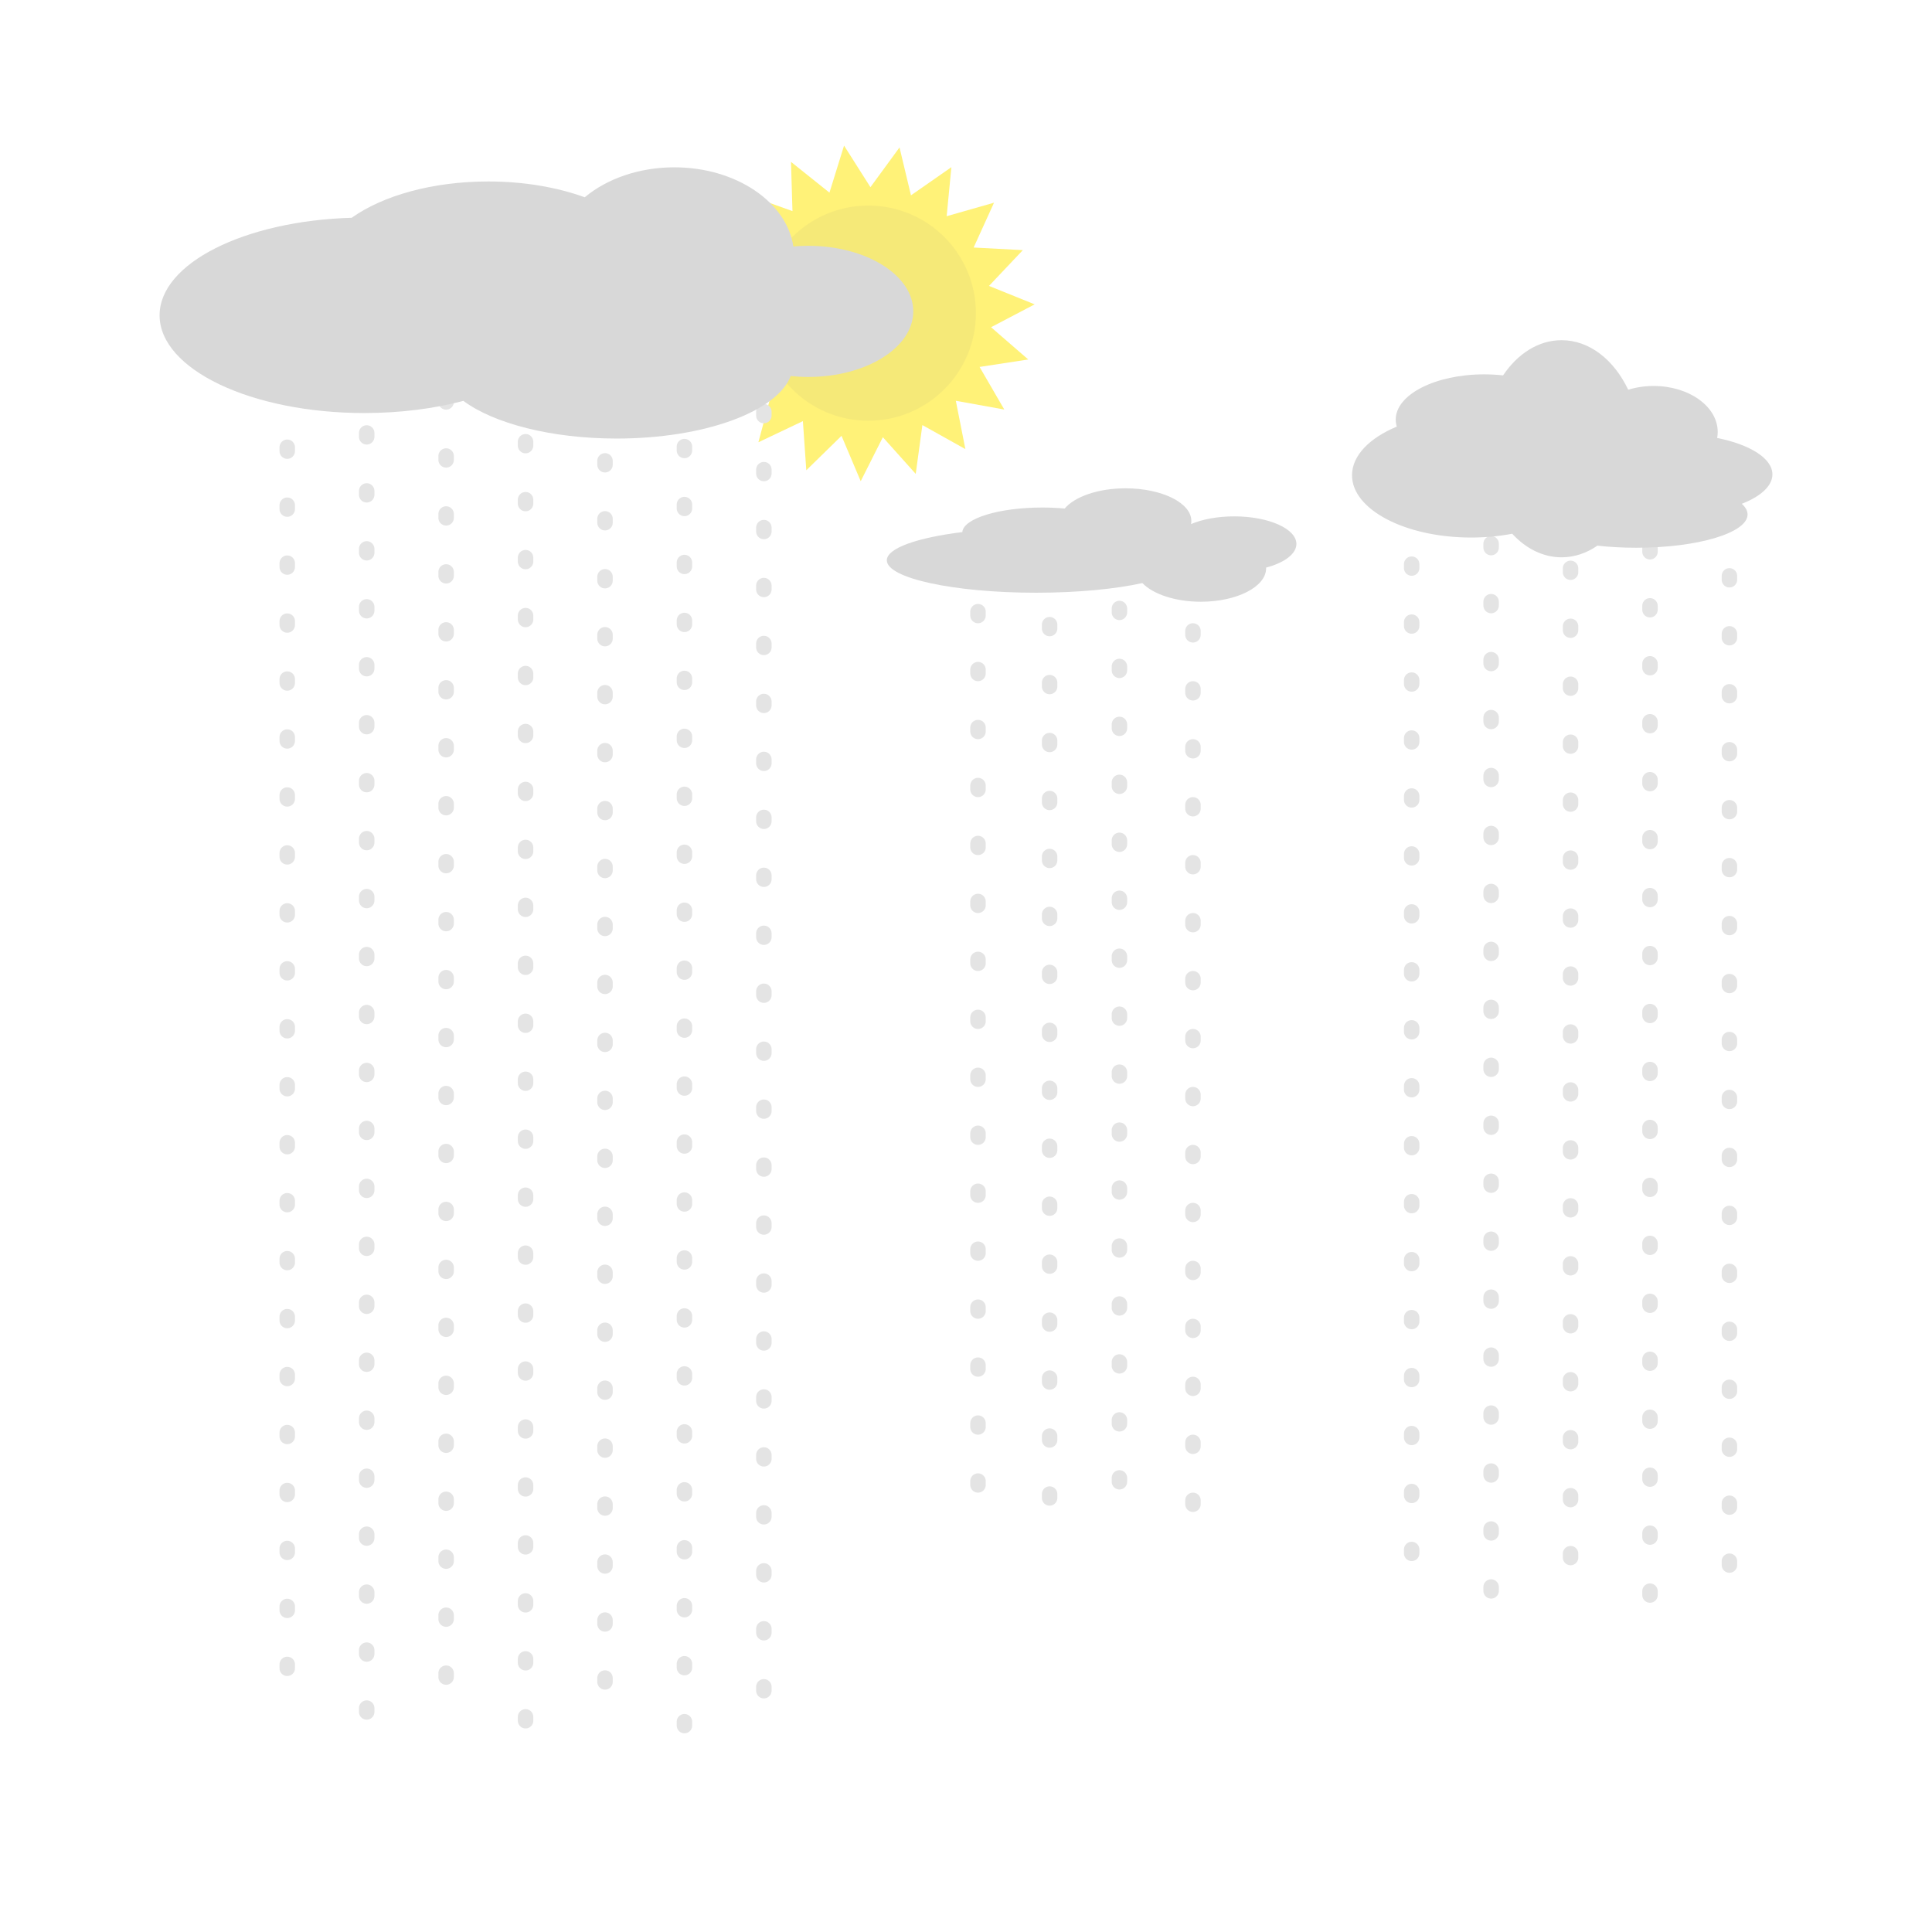
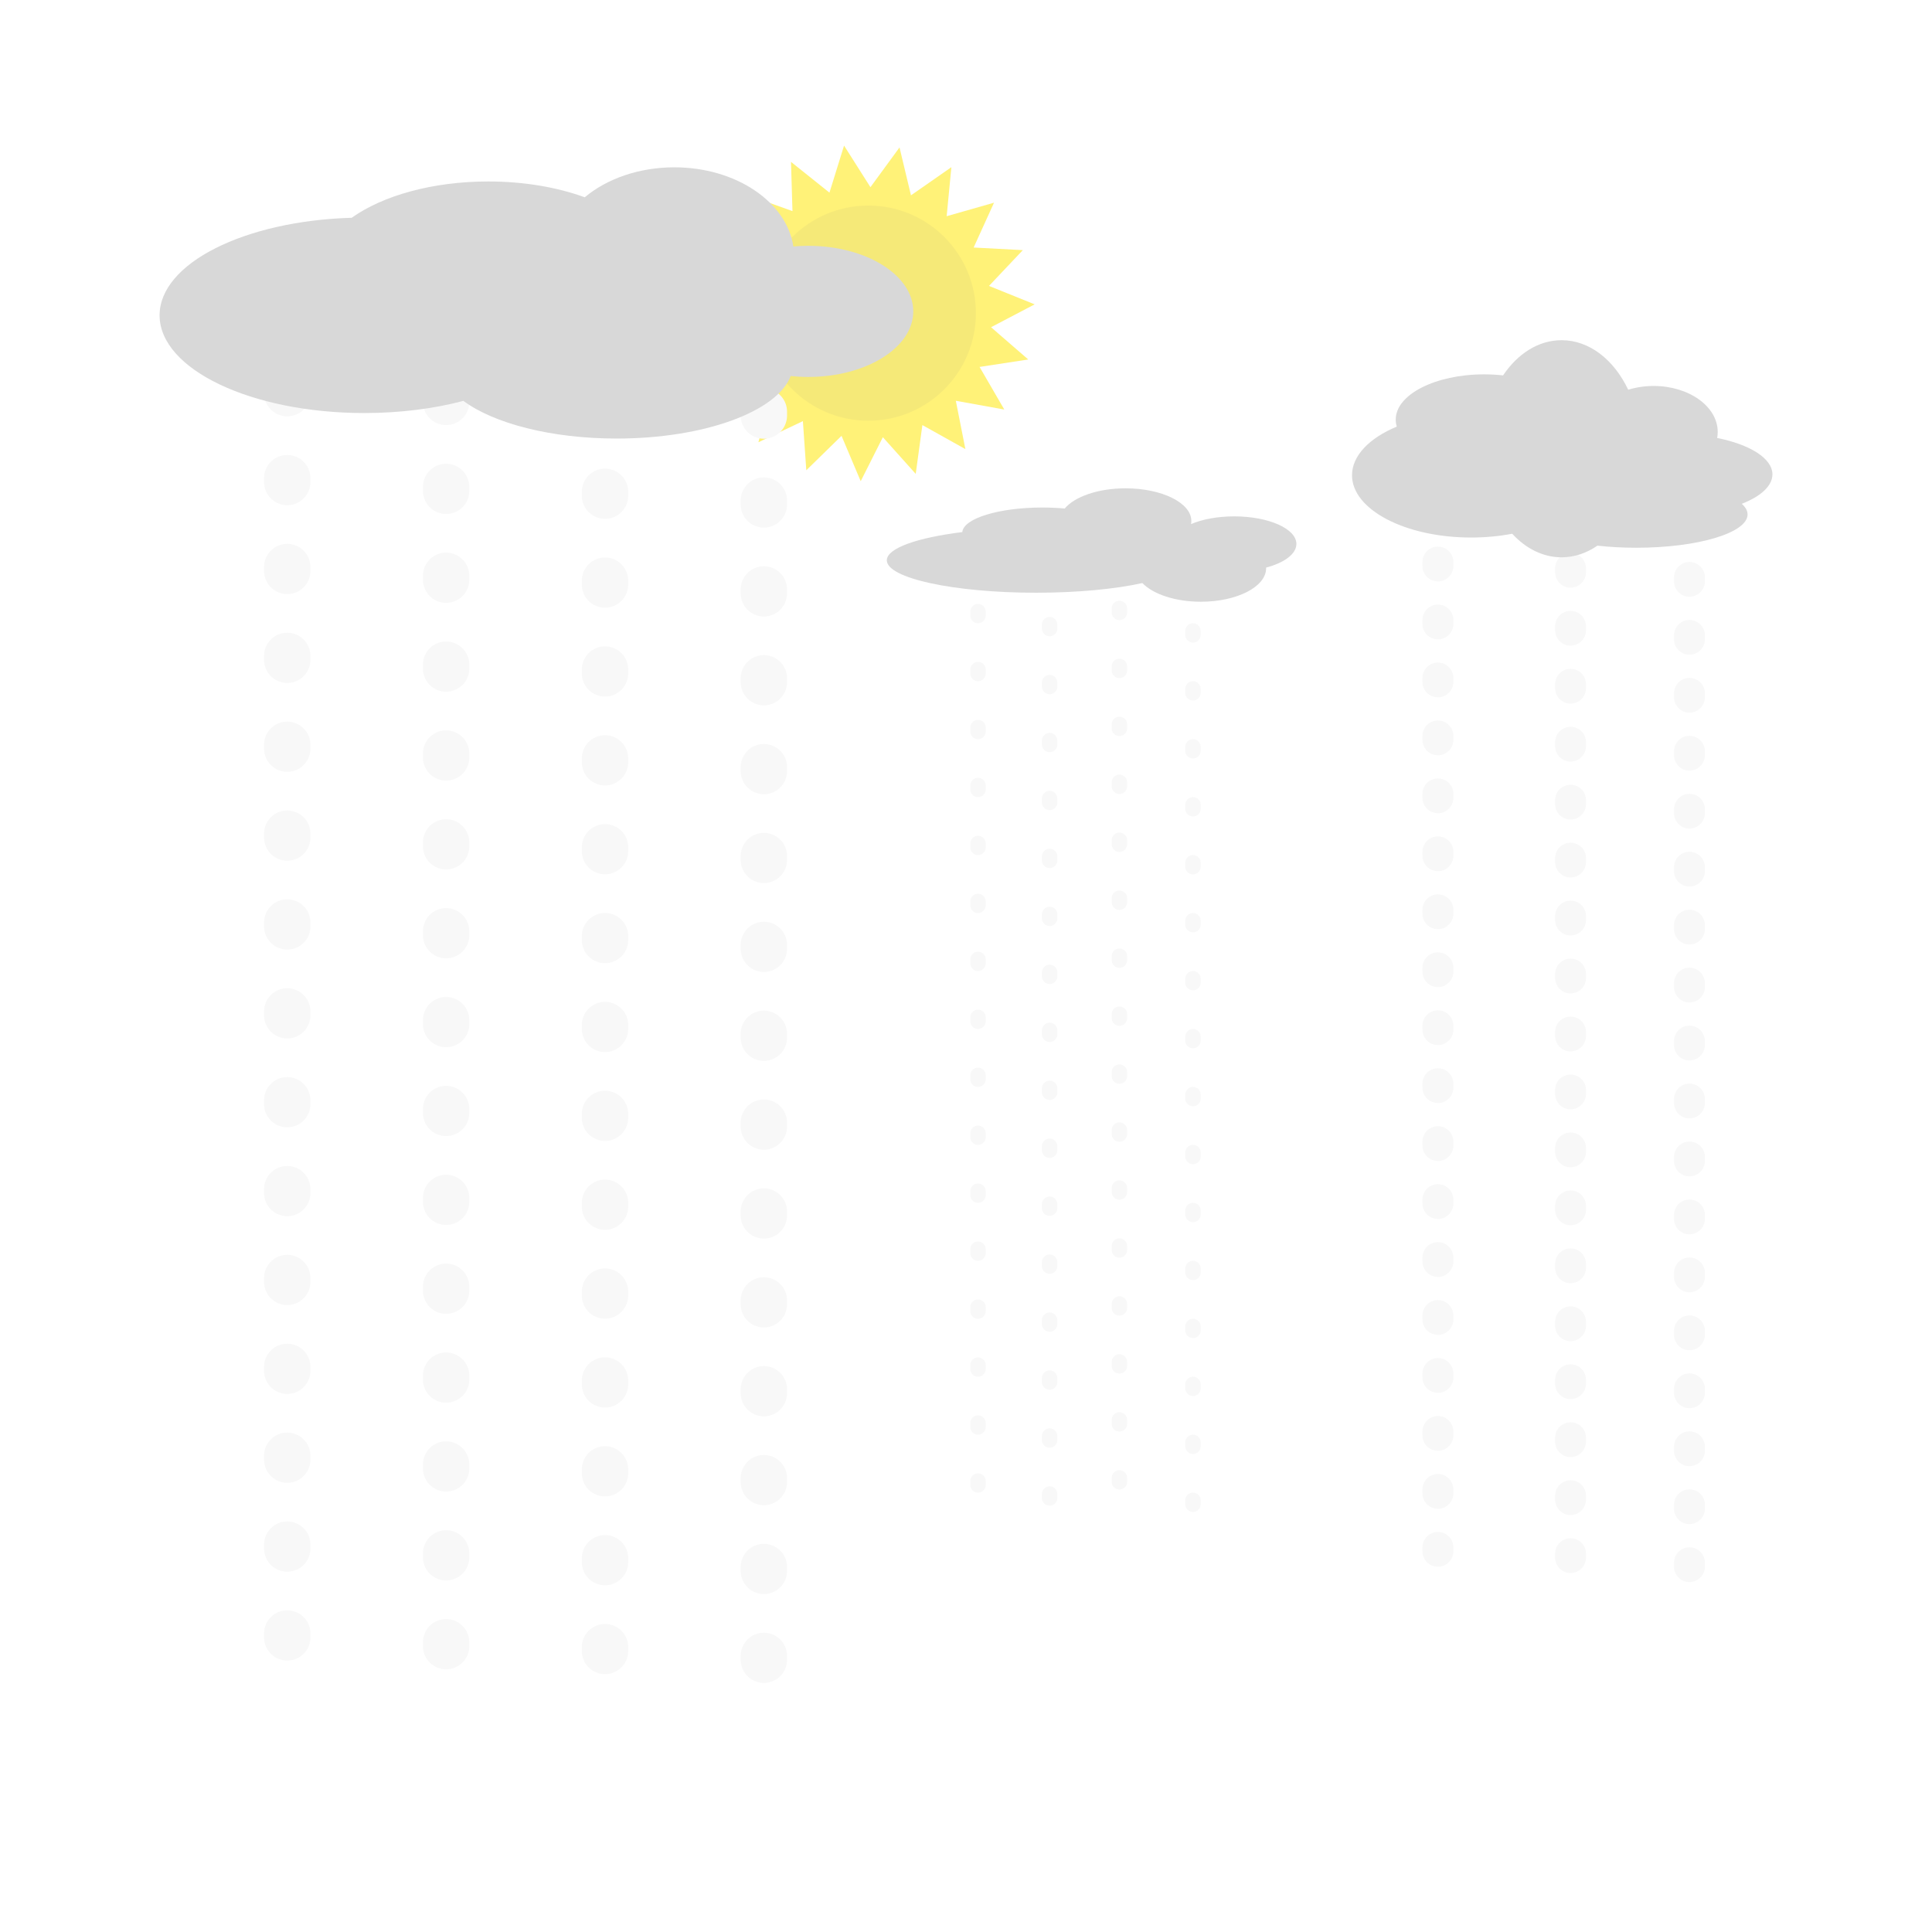
<svg xmlns="http://www.w3.org/2000/svg" xmlns:ns1="https://boxy-svg.com" viewBox="0 0 500 500">
-   <line style="stroke-width: 4px; stroke-linecap: round; stroke-dasharray: 1, 14; stroke: rgb(228, 228, 228);" x1="301.145" y1="265.466" x2="594.005" y2="265.466" transform="matrix(0, 1, -1, 0, 713.041, -182.109)" />
-   <line style="stroke-width: 4px; stroke-linecap: round; stroke-dasharray: 1, 14; stroke: rgb(228, 228, 228);" x1="260.028" y1="263.52" x2="552.888" y2="263.52" transform="matrix(0, 1, -1, 0, 669.978, -142.938)" />
-   <line style="stroke-width: 4px; stroke-linecap: round; stroke-dasharray: 1, 14; stroke: rgb(228, 228, 228);" x1="280.584" y1="273.224" x2="573.446" y2="273.224" transform="matrix(0, 1, -1, 0, 700.239, -153.791)" />
-   <line style="stroke-width: 4px; stroke-linecap: round; stroke-dasharray: 1, 14; stroke: rgb(228, 228, 228);" x1="218.911" y1="262.438" x2="511.771" y2="262.438" transform="matrix(0, 1, -1, 0, 627.779, -102.903)" />
-   <line style="stroke-width: 4px; stroke-linecap: round; stroke-dasharray: 1, 14; stroke: rgb(228, 228, 228);" x1="239.47" y1="272.145" x2="532.33" y2="272.145" transform="matrix(0, 1, -1, 0, 658.045, -113.755)" />
+   <line style="stroke-linecap: round; stroke-dasharray: 1, 14; stroke-width: 8px; stroke: rgb(248, 248, 248);" x1="290.8" y1="265.868" x2="583.66" y2="265.868" transform="matrix(0, 1, -1, 0, 703.098, -171.362)" />
+   <line style="stroke-linecap: round; stroke-dasharray: 1, 14; stroke-width: 8px; stroke: rgb(248, 248, 248);" x1="260.028" y1="263.52" x2="552.888" y2="263.52" transform="matrix(0, 1, -1, 0, 669.978, -142.938)" />
+   <line style="stroke-linecap: round; stroke-dasharray: 1, 14; stroke-width: 8px; stroke: rgb(248, 248, 248);" x1="225.698" y1="261.894" x2="518.558" y2="261.894" transform="matrix(0, 1, -1, 0, 634.022, -110.234)" />
  <g transform="matrix(0.28508, 0, 0, 0.28508, 155.7771, 17.79296)" style="opacity: 0.53;">
    <path d="M 318.027 285.809 L 336.793 326.389 L 367.719 294.101 L 372.292 338.576 L 412.025 318.079 L 401.91 361.628 L 446.146 355.144 L 422.438 393.049 L 466.383 401.279 L 431.652 429.433 L 470.543 451.486 L 428.552 466.837 L 458.176 500.323 L 413.476 501.208 L 430.621 542.498 L 388.056 528.821 L 390.866 573.442 L 355.047 546.684 L 343.216 589.8 L 318.027 552.862 L 292.838 589.8 L 281.007 546.684 L 245.188 573.442 L 247.998 528.821 L 205.433 542.498 L 222.578 501.208 L 177.878 500.323 L 207.502 466.837 L 165.511 451.486 L 204.402 429.433 L 169.671 401.279 L 213.616 393.049 L 189.908 355.144 L 234.144 361.628 L 224.029 318.079 L 263.762 338.576 L 268.335 294.101 L 299.261 326.389 Z" style="fill: rgb(255, 230, 0);" transform="matrix(-0.809017, 0.587785, -0.587785, -0.809017, 755.2312, 389.5718)" ns1:shape="star 318.027 438.848 153.039 153.039 0.745 19 1@984eca1f" />
    <circle style="fill: rgb(237, 213, 0);" cx="241.833" cy="221.856" r="97.661" />
  </g>
-   <line style="stroke-width: 4px; stroke-linecap: round; stroke-dasharray: 1, 14; stroke: rgb(228, 228, 228);" x1="27.13" y1="277.102" x2="368.245" y2="277.102" transform="matrix(0, 1, -1, 0, 474.7895, 79.4145)" />
-   <line style="stroke-width: 4px; stroke-linecap: round; stroke-dasharray: 1, 14; stroke: rgb(228, 228, 228);" x1="-13.982" y1="274.832" x2="327.133" y2="274.832" transform="matrix(0, 1, -1, 0, 431.4075, 118.2565)" />
-   <line style="stroke-width: 4px; stroke-linecap: round; stroke-dasharray: 1, 14; stroke: rgb(228, 228, 228);" x1="6.575" y1="286.138" x2="347.691" y2="286.138" transform="matrix(0, 1, -1, 0, 463.271, 109.005)" />
-   <line style="stroke-width: 4px; stroke-linecap: round; stroke-dasharray: 1, 14; stroke: rgb(228, 228, 228);" x1="-55.102" y1="273.575" x2="286.014" y2="273.575" transform="matrix(0, 1, -1, 0, 389.031, 158.119)" />
-   <line style="stroke-width: 4px; stroke-linecap: round; stroke-dasharray: 1, 14; stroke: rgb(228, 228, 228);" x1="-34.544" y1="284.88" x2="306.573" y2="284.88" transform="matrix(0, 1, -1, 0, 420.8945, 148.8655)" />
-   <line style="stroke-width: 4px; stroke-linecap: round; stroke-dasharray: 1, 14; stroke: rgb(228, 228, 228);" x1="-96.22" y1="271.306" x2="244.894" y2="271.306" transform="matrix(0, 1, -1, 0, 345.643, 196.969)" />
-   <line style="stroke-width: 4px; stroke-linecap: round; stroke-dasharray: 1, 14; stroke: rgb(228, 228, 228);" x1="-75.657" y1="282.612" x2="265.459" y2="282.612" transform="matrix(0, 1, -1, 0, 377.513, 187.711)" />
+   <line style="stroke-linecap: round; stroke-width: 12px; stroke-dasharray: 1, 22; stroke: rgb(248, 248, 248);" x1="27.13" y1="277.102" x2="368.245" y2="277.102" transform="matrix(0, 1, -1, 0, 474.7895, 79.4145)" />
+   <line style="stroke-linecap: round; stroke-width: 12px; stroke-dasharray: 1, 22; stroke: rgb(248, 248, 248);" x1="-13.982" y1="274.832" x2="327.133" y2="274.832" transform="matrix(0, 1, -1, 0, 431.4075, 118.2565)" />
+   <line style="stroke-linecap: round; stroke-width: 12px; stroke-dasharray: 1, 22; stroke: rgb(248, 248, 248);" x1="-55.102" y1="273.575" x2="286.014" y2="273.575" transform="matrix(0, 1, -1, 0, 389.031, 158.119)" />
+   <line style="stroke-linecap: round; stroke-width: 12px; stroke-dasharray: 1, 22; stroke: rgb(248, 248, 248);" x1="-96.22" y1="271.306" x2="244.894" y2="271.306" transform="matrix(0, 1, -1, 0, 345.643, 196.969)" />
  <path d="M 94.302 106.894 C 65.03 106.894 41.301 95.571 41.301 81.602 C 41.301 68.16 63.278 57.166 91.022 56.359 C 99.021 50.658 111.874 46.963 126.368 46.963 C 135.641 46.963 144.243 48.476 151.332 51.058 C 157.01 46.301 165.292 43.304 174.513 43.304 C 190.456 43.304 203.59 52.263 205.32 63.786 C 206.58 63.673 207.867 63.616 209.175 63.616 C 224.185 63.616 236.353 71.213 236.353 80.586 C 236.353 89.958 224.185 97.556 209.175 97.556 C 207.625 97.556 206.105 97.475 204.626 97.318 C 201.14 106.49 182.307 113.497 159.599 113.497 C 142.598 113.497 127.77 109.57 119.926 103.747 C 112.332 105.753 103.597 106.894 94.302 106.894 Z" style="fill: rgb(216, 216, 216);" />
  <path d="M 404.136 144.229 C 399.306 144.229 394.865 141.947 391.357 138.13 C 388.044 138.766 384.464 139.113 380.729 139.113 C 363.704 139.113 349.902 131.898 349.902 122.997 C 349.902 117.901 354.425 113.358 361.488 110.405 C 361.306 109.812 361.213 109.203 361.213 108.583 C 361.213 102.121 371.454 96.882 384.088 96.882 C 385.772 96.882 387.416 96.976 388.996 97.151 C 392.751 91.552 398.144 88.041 404.136 88.041 C 411.363 88.041 417.72 93.148 421.38 100.867 C 423.4 100.237 425.629 99.889 427.973 99.889 C 437.124 99.889 444.542 105.214 444.542 111.783 C 444.542 112.314 444.494 112.837 444.4 113.349 C 452.86 115.035 458.7 118.623 458.7 122.776 C 458.7 125.775 455.652 128.481 450.77 130.388 C 451.743 131.252 452.27 132.179 452.27 133.141 C 452.27 137.9 439.39 141.758 423.499 141.758 C 419.948 141.758 416.545 141.565 413.405 141.213 C 410.621 143.142 407.471 144.229 404.136 144.229 Z" style="fill: rgb(216, 216, 216);" />
-   <line style="stroke-width: 4px; stroke-linecap: round; stroke-dasharray: 1, 14; stroke: rgb(228, 228, 228);" x1="132.518" y1="263.884" x2="373.693" y2="263.884" transform="matrix(0, 1, -1, 0, 516.9895, 10.7785)" />
-   <line style="stroke-width: 4px; stroke-linecap: round; stroke-dasharray: 1, 14; stroke: rgb(228, 228, 228);" x1="151.051" y1="267.251" x2="392.227" y2="267.251" transform="matrix(0, 1, -1, 0, 538.89, -4.387985)" />
-   <line style="stroke-width: 4px; stroke-linecap: round; stroke-dasharray: 1, 14; stroke: rgb(228, 228, 228);" x1="169.12" y1="263.068" x2="410.296" y2="263.068" transform="matrix(0, 1, -1, 0, 552.776, -26.64)" />
-   <line style="stroke-width: 4px; stroke-linecap: round; stroke-dasharray: 1, 14; stroke: rgb(228, 228, 228);" x1="188.149" y1="268.879" x2="429.325" y2="268.879" transform="matrix(0, 1, -1, 0, 577.616, -39.85801)" />
+   <line style="stroke-width: 4px; stroke-linecap: round; stroke-dasharray: 1, 14; stroke: rgb(248, 248, 248);" x1="132.518" y1="263.884" x2="373.693" y2="263.884" transform="matrix(0, 1, -1, 0, 516.9895, 10.7785)" />
+   <line style="stroke-width: 4px; stroke-linecap: round; stroke-dasharray: 1, 14; stroke: rgb(248, 248, 248);" x1="151.051" y1="267.251" x2="392.227" y2="267.251" transform="matrix(0, 1, -1, 0, 538.89, -4.387985)" />
+   <line style="stroke-width: 4px; stroke-linecap: round; stroke-dasharray: 1, 14; stroke: rgb(248, 248, 248);" x1="169.12" y1="263.068" x2="410.296" y2="263.068" transform="matrix(0, 1, -1, 0, 552.776, -26.64)" />
+   <line style="stroke-width: 4px; stroke-linecap: round; stroke-dasharray: 1, 14; stroke: rgb(248, 248, 248);" x1="188.149" y1="268.879" x2="429.325" y2="268.879" transform="matrix(0, 1, -1, 0, 577.616, -39.85801)" />
  <path d="M 268.139 153.398 C 246.804 153.398 229.508 149.639 229.508 145.003 C 229.508 141.876 237.377 139.148 249.046 137.703 C 249.336 134.177 258.49 131.346 269.739 131.346 C 271.758 131.346 273.709 131.437 275.554 131.607 C 278.1 128.537 284.191 126.376 291.3 126.376 C 300.699 126.376 308.319 130.154 308.319 134.815 C 308.319 135.091 308.292 135.364 308.24 135.634 C 311.135 134.397 315.072 133.637 319.41 133.637 C 328.3 133.637 335.507 136.83 335.507 140.769 C 335.507 143.371 332.362 145.648 327.665 146.893 C 327.667 146.952 327.668 147.011 327.668 147.07 C 327.668 151.853 320.111 155.73 310.789 155.73 C 304.145 155.73 298.398 153.761 295.644 150.898 C 288.639 152.441 278.903 153.398 268.139 153.398 Z" style="fill: rgb(216, 216, 216);" />
</svg>
